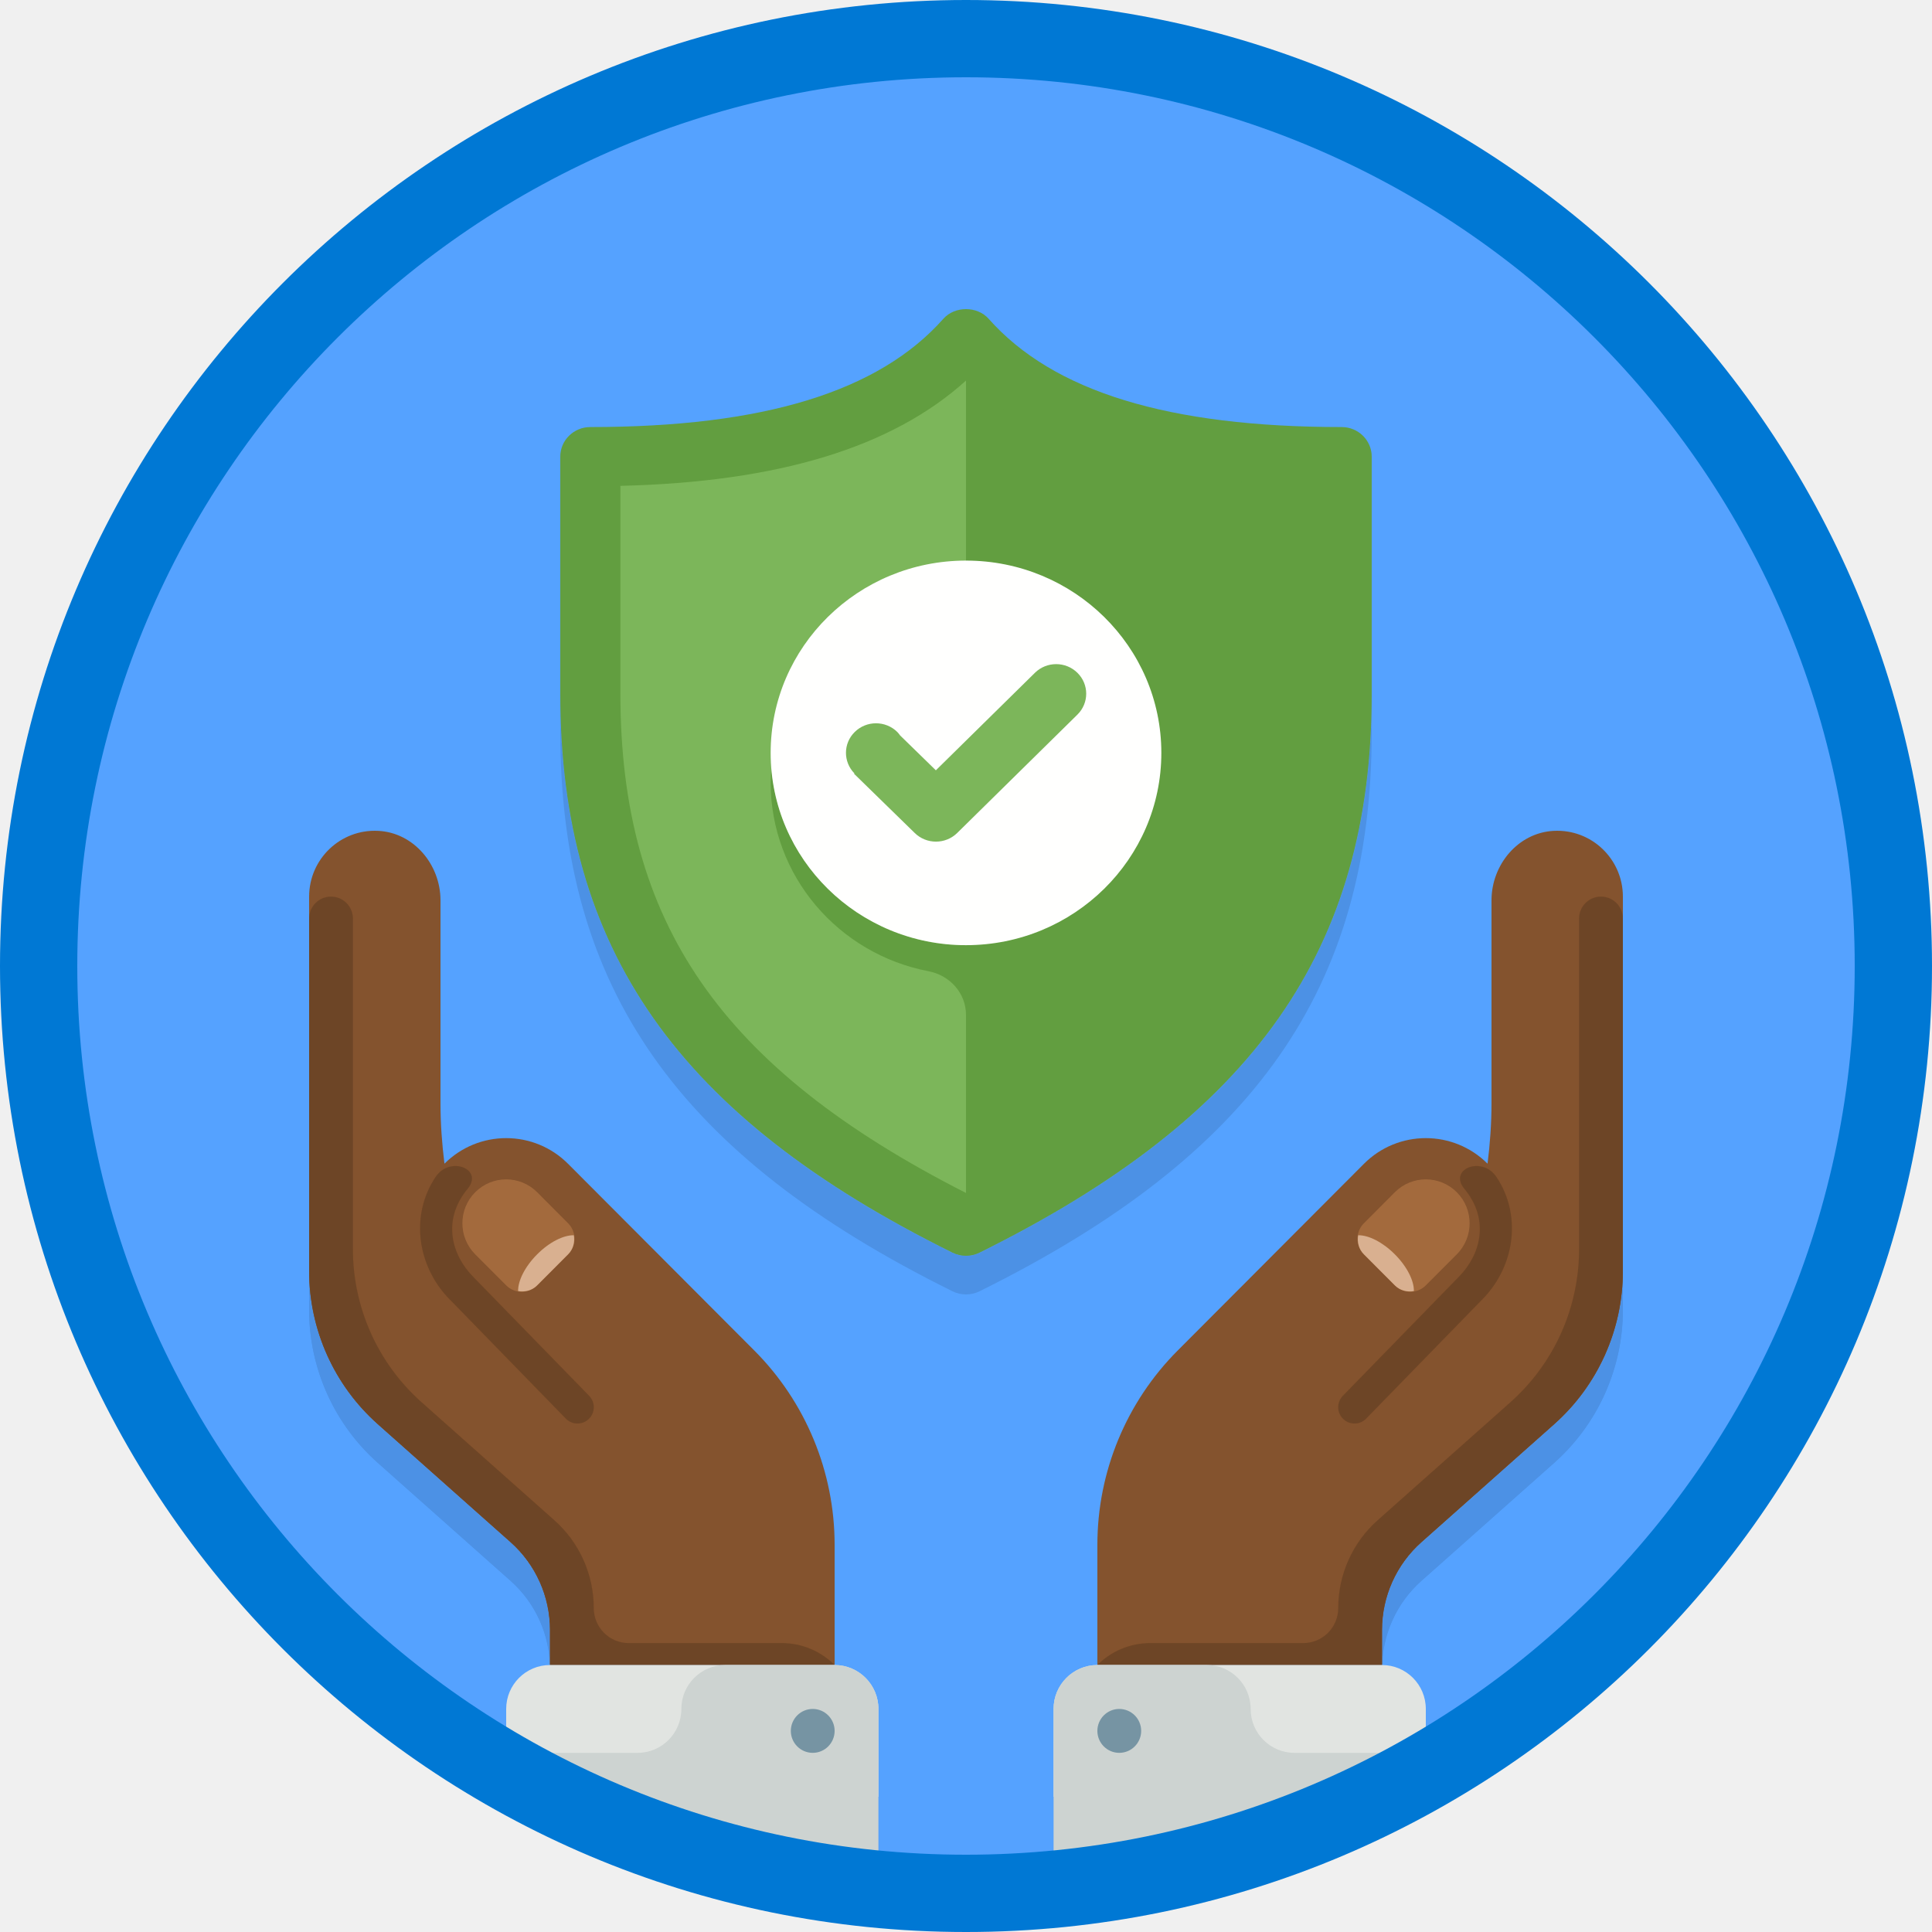
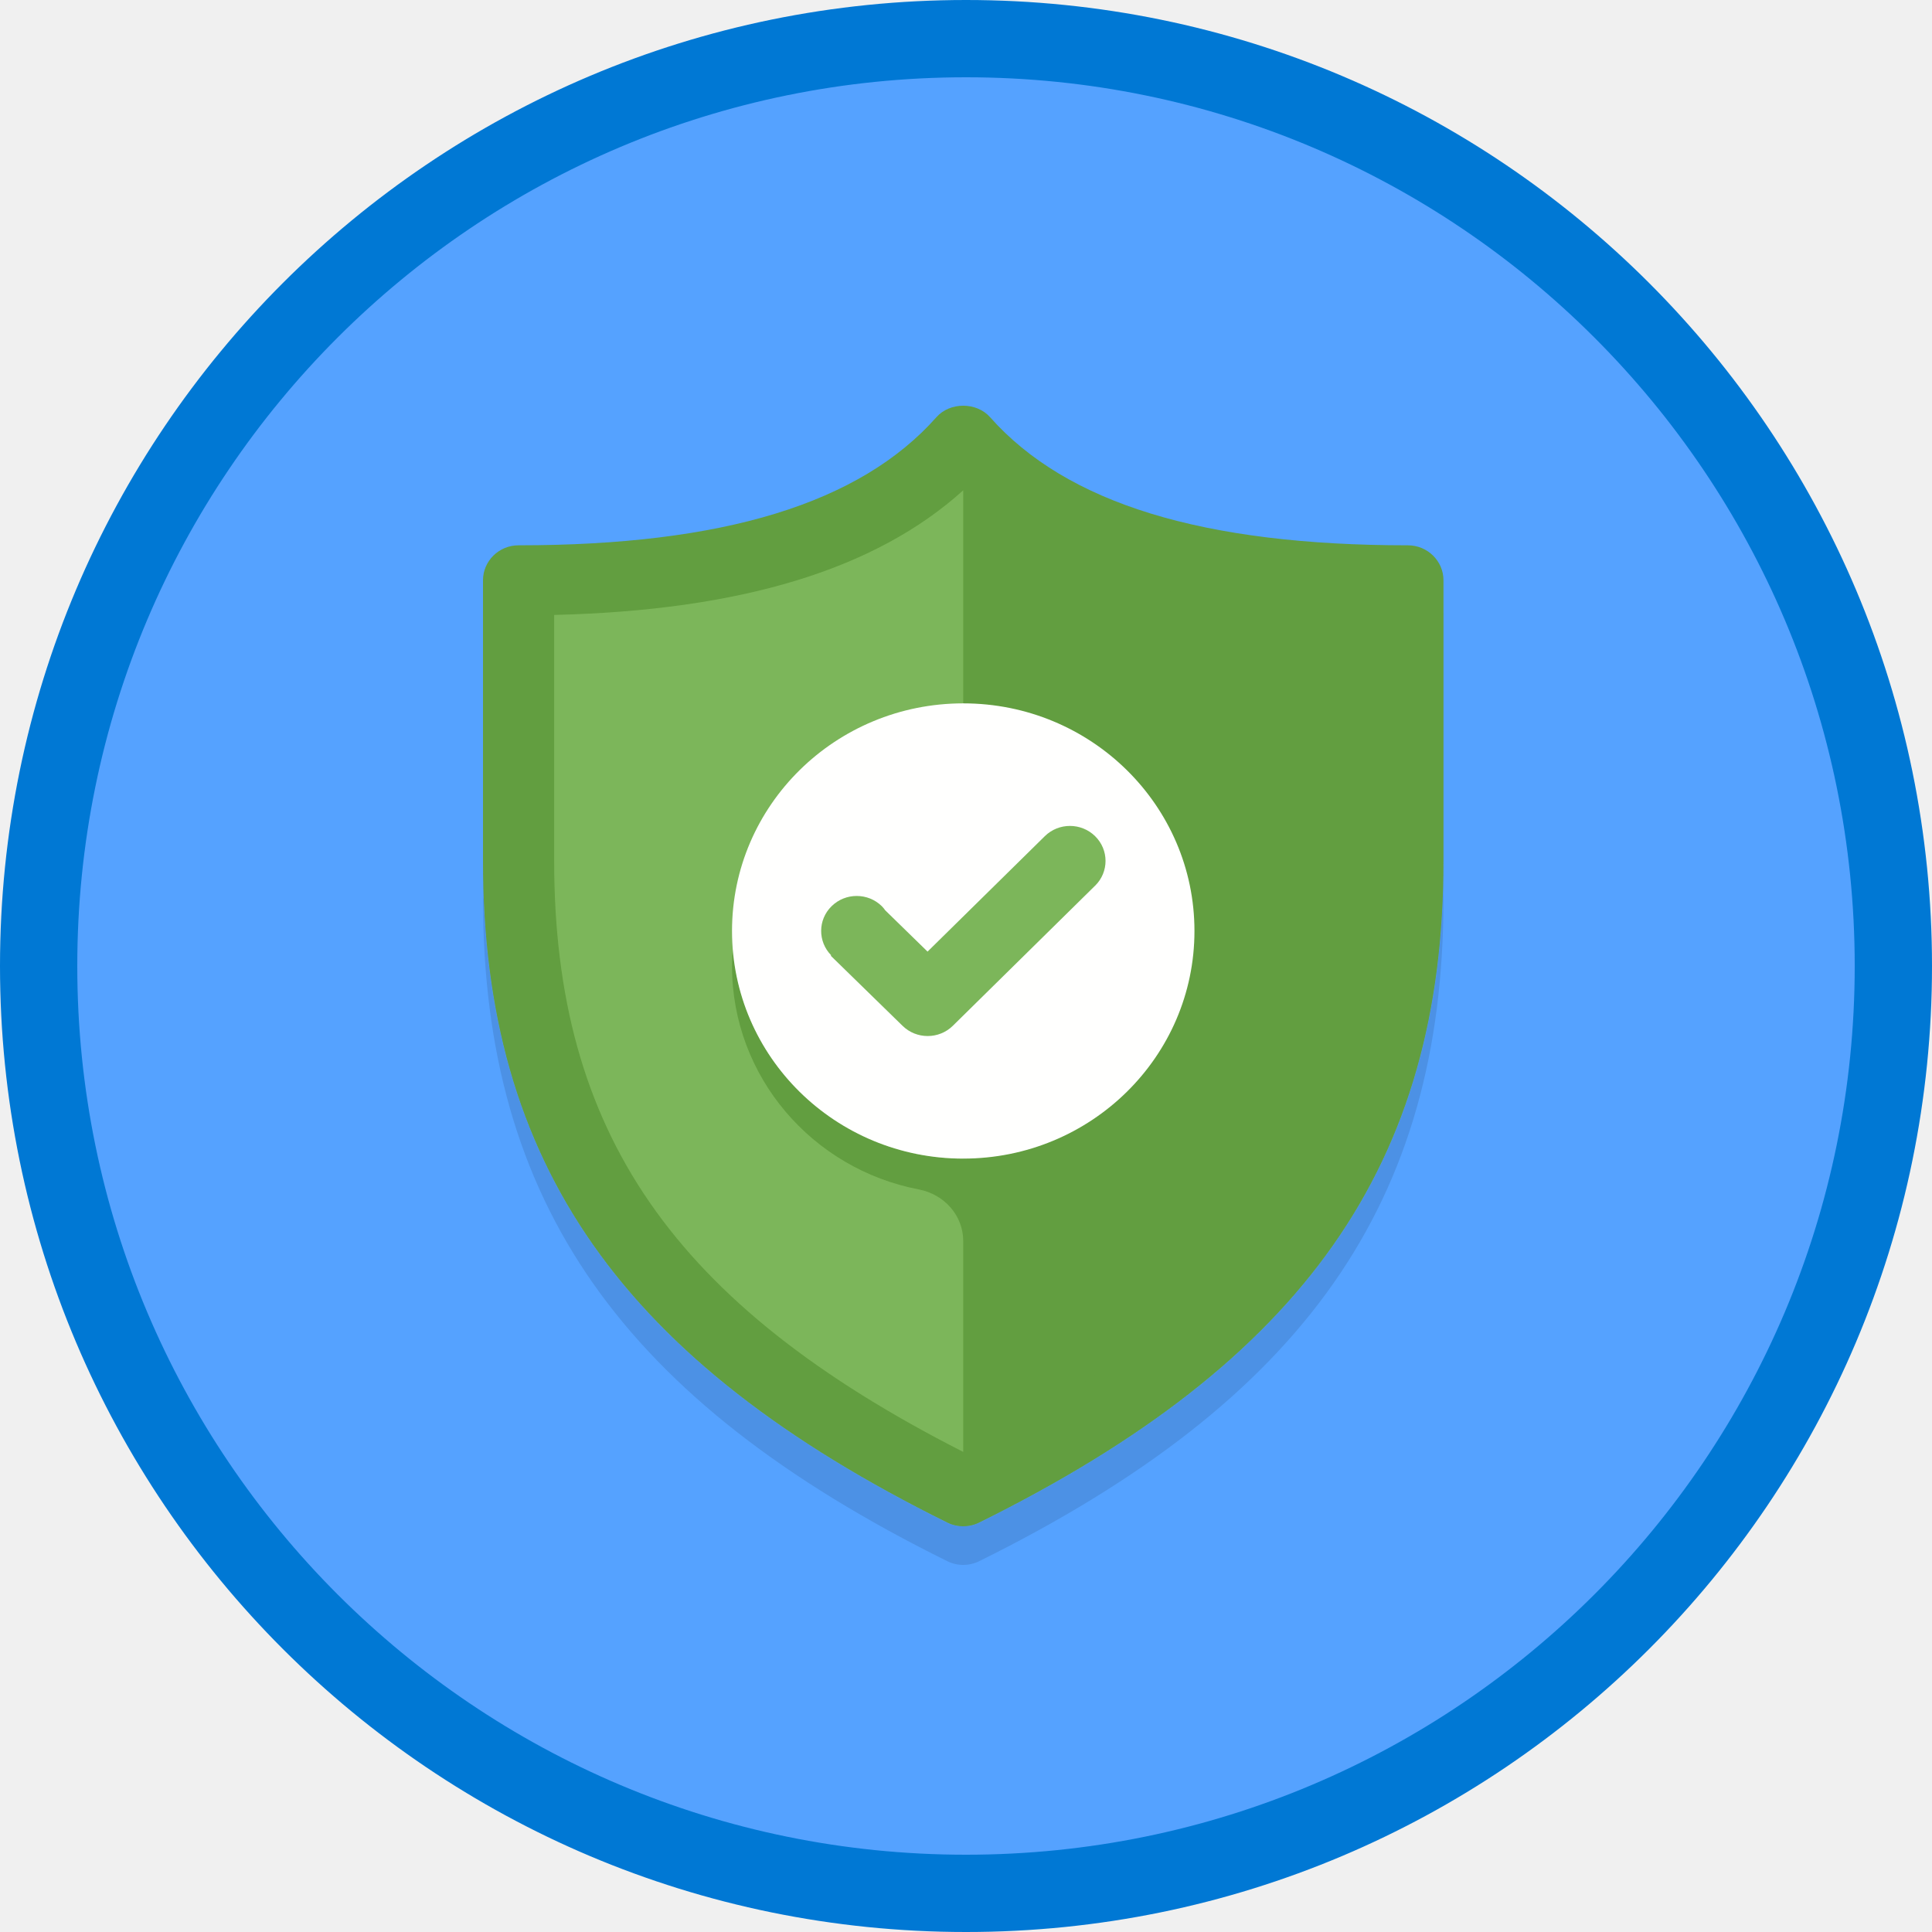
<svg xmlns="http://www.w3.org/2000/svg" xmlns:xlink="http://www.w3.org/1999/xlink" width="100px" height="100px" viewBox="0 0 100 100" version="1.1">
  <defs>
    <rect id="path-1" x="0" y="0" width="96" height="96" rx="48" />
-     <filter x="-1.5%" y="-1.8%" width="102.9%" height="107.0%" filterUnits="objectBoundingBox" id="filter-3">
-       <feOffset dx="0" dy="2" in="SourceAlpha" result="shadowOffsetOuter1" />
-       <feColorMatrix values="0 0 0 0 0   0 0 0 0 0   0 0 0 0 0  0 0 0 0.103 0" type="matrix" in="shadowOffsetOuter1" result="shadowMatrixOuter1" />
-       <feMerge>
-         <feMergeNode in="shadowMatrixOuter1" />
-         <feMergeNode in="SourceGraphic" />
-       </feMerge>
-     </filter>
-     <filter x="-2.4%" y="-2.0%" width="104.8%" height="108.2%" filterUnits="objectBoundingBox" id="filter-4">
+     <filter x="-2.0%" y="-1.7%" width="104.6%" height="106.9%" filterUnits="objectBoundingBox" id="filter-3">
      <feOffset dx="0" dy="2" in="SourceAlpha" result="shadowOffsetOuter1" />
      <feColorMatrix values="0 0 0 0 0   0 0 0 0 0   0 0 0 0 0  0 0 0 0.103 0" type="matrix" in="shadowOffsetOuter1" result="shadowMatrixOuter1" />
      <feMerge>
        <feMergeNode in="shadowMatrixOuter1" />
        <feMergeNode in="SourceGraphic" />
      </feMerge>
    </filter>
  </defs>
-   <g id="Badges-FINAL" stroke="none" stroke-width="1" fill="none" fill-rule="evenodd">
+   <g id="Badges" stroke="none" stroke-width="1" fill="none" fill-rule="evenodd">
    <g id="Secure-your-web-data" transform="translate(-577, -1318)">
-       <g id="secure-your-azure-resources-with-conditional-access" transform="translate(577, 1318)">
+       <g id="Secure-your-web-data/secure-your-azure-resources-with-conditional-access" transform="translate(577, 1318)">
        <g id="Mask" transform="translate(2, 2)">
          <mask id="mask-2" fill="white">
            <use xlink:href="#path-1" />
          </mask>
          <use id="BG" fill="#55A2FF" fill-rule="nonzero" xlink:href="#path-1" />
-           <g id="Hands" filter="url(#filter-3)" mask="url(#mask-2)">
-             <g transform="translate(14, 41)">
-               <path d="M23.049,26.909 L13.405,17.241 C11.638,15.468 8.775,15.466 7.005,17.232 C6.876,16.199 6.8,15.16 6.8,14.12 L6.8,3.602 C6.8,1.756 5.422,0.101 3.582,0.005 C1.622,-0.098 0,1.466 0,3.409 L0,22.795 C0,25.823 1.294,28.707 3.554,30.716 L10.426,36.823 C11.724,37.976 12.467,39.632 12.467,41.371 L12.467,43.182 L27.2,43.182 L27.2,36.959 C27.2,33.189 25.706,29.574 23.049,26.909" id="Fill-113" fill="#84522D" />
-               <path d="M14.733,40.234 C14.733,38.496 13.991,36.84 12.692,35.687 L5.821,29.58 C3.561,27.571 2.267,24.687 2.267,21.658 L2.267,4.546 C2.267,3.918 1.759,3.409 1.133,3.409 C0.508,3.409 0,3.918 0,4.546 L0,22.795 C0,25.823 1.294,28.707 3.554,30.716 L10.426,36.823 C11.724,37.976 12.467,39.632 12.467,41.371 L12.467,43.182 L27.2,43.182 C26.475,42.455 25.49,42.046 24.464,42.046 L16.54,42.046 C15.543,42.046 14.733,41.234 14.733,40.234" id="Fill-114" fill="#6D4526" />
-               <path d="M8.5,23.096 C7.397,21.99 6.848,20.171 8.206,18.529 C9.047,17.512 7.301,16.815 6.556,17.904 C6.471,18.027 6.387,18.166 6.305,18.321 C5.259,20.273 5.723,22.699 7.286,24.266 L13.288,30.427 C13.611,30.759 14.143,30.767 14.476,30.446 C14.812,30.12 14.821,29.583 14.494,29.248 L8.5,23.096" id="Fill-115" fill="#6D4526" />
-               <path d="M12.467,43.182 L27.2,43.182 C28.451,43.182 29.467,44.199 29.467,45.455 L29.467,50 L10.2,50 L10.2,45.455 C10.2,44.199 11.214,43.182 12.467,43.182" id="Fill-116" fill="#E1E4E1" />
-               <path d="M17,47.727 C18.252,47.727 19.267,46.71 19.267,45.455 C19.267,44.199 20.282,43.182 21.533,43.182 L27.2,43.182 C28.452,43.182 29.467,44.199 29.467,45.455 L29.467,56.202 L10.2,50 C10.2,48.745 11.215,47.727 12.467,47.727 L17,47.727 Z" id="Fill-117" fill="#CDD3D1" />
-               <path d="M26.067,45.455 C25.441,45.455 24.933,45.964 24.933,46.591 C24.933,47.218 25.441,47.727 26.067,47.727 C26.692,47.727 27.2,47.218 27.2,46.591 C27.2,45.964 26.692,45.455 26.067,45.455" id="Fill-118" fill="#7694A3" />
-               <path d="M13.405,21.924 L11.803,23.531 C11.361,23.975 10.643,23.975 10.2,23.531 L8.597,21.924 C7.712,21.037 7.712,19.597 8.597,18.709 C9.483,17.822 10.917,17.822 11.803,18.709 L13.405,20.317 C13.848,20.76 13.848,21.48 13.405,21.924" id="Fill-119" fill="#A36B3D" />
-               <path d="M11.803,21.924 C11.166,22.563 10.806,23.299 10.818,23.827 C11.167,23.887 11.534,23.8 11.803,23.531 L13.405,21.924 C13.675,21.655 13.76,21.285 13.702,20.937 C13.174,20.925 12.441,21.284 11.803,21.924" id="Fill-120" fill="#D9B090" />
-               <path d="M44.951,26.909 L54.595,17.241 C56.362,15.468 59.225,15.466 60.995,17.232 C61.124,16.199 61.2,15.16 61.2,14.12 L61.2,3.602 C61.2,1.756 62.578,0.101 64.418,0.005 C66.378,-0.098 68,1.466 68,3.409 L68,22.795 C68,25.823 66.706,28.707 64.446,30.716 L57.574,36.823 C56.276,37.976 55.533,39.632 55.533,41.371 L55.533,43.182 L40.8,43.182 L40.8,36.959 C40.8,33.189 42.294,29.574 44.951,26.909" id="Fill-121" fill="#84522D" />
-               <path d="M53.267,40.234 C53.267,38.496 54.009,36.84 55.308,35.687 L62.179,29.58 C64.439,27.571 65.733,24.687 65.733,21.658 L65.733,4.546 C65.733,3.918 66.241,3.409 66.867,3.409 C67.492,3.409 68,3.918 68,4.546 L68,22.795 C68,25.823 66.706,28.707 64.446,30.716 L57.574,36.823 C56.276,37.976 55.533,39.632 55.533,41.371 L55.533,43.182 L40.8,43.182 C41.525,42.455 42.51,42.046 43.536,42.046 L51.46,42.046 C52.457,42.046 53.267,41.234 53.267,40.234" id="Fill-122" fill="#6D4526" />
-               <path d="M59.5,23.096 C60.603,21.99 61.152,20.171 59.794,18.529 C58.953,17.512 60.699,16.815 61.444,17.904 C61.529,18.027 61.613,18.166 61.695,18.321 C62.741,20.273 62.277,22.699 60.714,24.266 L54.712,30.427 C54.389,30.759 53.857,30.767 53.524,30.446 C53.188,30.12 53.179,29.583 53.506,29.248 L59.5,23.096" id="Fill-123" fill="#6D4526" />
-               <path d="M57.8,45.455 L57.8,50 L38.533,50 L38.533,45.455 C38.533,44.199 39.549,43.182 40.8,43.182 L55.533,43.182 C56.786,43.182 57.8,44.199 57.8,45.455" id="Fill-124" fill="#E1E4E1" />
-               <path d="M51,47.727 C49.748,47.727 48.733,46.71 48.733,45.455 C48.733,44.199 47.719,43.182 46.467,43.182 L40.8,43.182 C39.548,43.182 38.533,44.199 38.533,45.455 L38.533,56.202 L57.8,50 C57.8,48.745 56.786,47.727 55.533,47.727 L51,47.727 Z" id="Fill-125" fill="#CDD3D1" />
-               <path d="M41.933,45.455 C42.559,45.455 43.067,45.964 43.067,46.591 C43.067,47.218 42.559,47.727 41.933,47.727 C41.308,47.727 40.8,47.218 40.8,46.591 C40.8,45.964 41.308,45.455 41.933,45.455" id="Fill-126" fill="#7694A3" />
-               <path d="M54.595,21.924 L56.197,23.531 C56.639,23.975 57.357,23.975 57.8,23.531 L59.403,21.924 C60.288,21.037 60.288,19.597 59.403,18.709 C58.517,17.822 57.083,17.822 56.197,18.709 L54.595,20.317 C54.152,20.76 54.152,21.48 54.595,21.924" id="Fill-127" fill="#A36B3D" />
-               <path d="M56.197,21.924 C56.834,22.563 57.194,23.299 57.182,23.827 C56.833,23.887 56.466,23.8 56.197,23.531 L54.595,21.924 C54.325,21.655 54.24,21.285 54.298,20.937 C54.826,20.925 55.559,21.284 56.197,21.924" id="Fill-128" fill="#D9B090" />
-             </g>
-           </g>
-           <g id="Shield" filter="url(#filter-4)" mask="url(#mask-2)">
-             <g transform="translate(27, 14)">
-               <path d="M21,1.531 C16.923,6.131 9.742,7.656 1.556,7.656 L1.556,19.906 C1.556,32.536 7.243,40.664 21,47.469 C34.757,40.664 40.444,32.536 40.444,19.906 L40.444,7.656 C32.259,7.656 25.077,6.131 21,1.531" id="Fill-22" fill="#7CB65A" />
-               <path d="M21,1.531 L21,32.922 C15.678,32.922 11.327,28.872 10.928,23.734 C10.908,23.988 10.889,24.241 10.889,24.5 C10.889,29.342 14.402,33.377 19.056,34.269 C20.173,34.484 21,35.411 21,36.531 L21,47.469 C34.757,40.664 40.444,32.536 40.444,19.906 L40.444,7.656 C32.259,7.656 25.077,6.131 21,1.531" id="Fill-23" fill="#629E3F" />
-               <path d="M3.111,9.148 L3.111,19.892 C3.111,31.757 8.307,39.293 21,45.748 C33.693,39.293 38.889,31.757 38.889,19.892 L38.889,9.148 C30.712,8.951 24.83,7.159 21,3.698 C17.17,7.159 11.288,8.951 3.111,9.148 Z M21,49 C20.76,49 20.522,48.946 20.302,48.837 C6.072,41.795 0,33.138 0,19.892 L0,7.636 C0,6.79 0.696,6.104 1.556,6.104 C10.511,6.104 16.487,4.271 19.828,0.5 C20.419,-0.167 21.581,-0.167 22.172,0.5 C25.513,4.271 31.489,6.104 40.444,6.104 C41.303,6.104 42,6.79 42,7.636 L42,19.892 C42,33.138 35.928,41.795 21.698,48.837 C21.478,48.946 21.24,49 21,49 Z" id="Fill-24" fill="#629E3F" />
-               <path d="M31.111,22.969 C31.111,28.465 26.584,32.922 21,32.922 C15.416,32.922 10.889,28.465 10.889,22.969 C10.889,17.472 15.416,13.016 21,13.016 C26.584,13.016 31.111,17.472 31.111,22.969" id="Fill-25" fill="#FFFFFE" />
-               <path d="M26.766,18.824 C26.159,18.226 25.174,18.226 24.567,18.824 L19.44,23.871 L17.588,22.064 C17.544,22.003 17.498,21.941 17.442,21.886 C16.834,21.288 15.849,21.288 15.242,21.886 C14.64,22.476 14.636,23.433 15.226,24.033 L15.207,24.051 L18.345,27.114 C18.952,27.712 19.938,27.712 20.545,27.114 L26.762,20.993 C26.763,20.992 26.765,20.99 26.766,20.989 C27.374,20.391 27.374,19.42 26.766,18.824" id="Fill-26" fill="#7CB65A" />
+           <g id="Shield" filter="url(#filter-3)" mask="url(#mask-2)">
+             <g transform="translate(23, 19)">
+               <path d="M24.857,1.812 C20.031,7.257 11.531,9.062 1.841,9.062 L1.841,23.562 C1.841,38.512 8.573,48.133 24.857,56.188 C41.14,48.133 47.873,38.512 47.873,23.562 L47.873,9.062 C38.184,9.062 29.683,7.257 24.857,1.812" id="Fill-22" fill="#7CB65A" />
+               <path d="M24.857,1.812 L24.857,38.969 C18.558,38.969 13.407,34.175 12.935,28.094 C12.912,28.394 12.889,28.694 12.889,29 C12.889,34.731 17.047,39.508 22.556,40.564 C23.879,40.818 24.857,41.915 24.857,43.241 L24.857,56.188 C41.14,48.133 47.873,38.512 47.873,23.562 L47.873,9.062 C38.184,9.062 29.683,7.257 24.857,1.812" id="Fill-23" fill="#629E3F" />
+               <path d="M3.683,10.829 L3.683,23.545 C3.683,37.589 9.832,46.511 24.857,54.151 C39.882,46.511 46.032,37.589 46.032,23.545 L46.032,10.829 C36.353,10.595 29.39,8.474 24.857,4.377 C20.324,8.474 13.361,10.595 3.683,10.829 Z M24.857,58 C24.574,58 24.291,57.936 24.03,57.807 C7.187,49.471 0,39.224 0,23.545 L0,9.038 C0,8.037 0.824,7.225 1.841,7.225 C12.441,7.225 19.516,5.055 23.47,0.592 C24.169,-0.198 25.545,-0.198 26.245,0.592 C30.199,5.055 37.273,7.225 47.873,7.225 C48.889,7.225 49.714,8.037 49.714,9.038 L49.714,23.545 C49.714,39.224 42.527,49.471 25.684,57.807 C25.423,57.936 25.141,58 24.857,58 Z" id="Fill-24" fill="#629E3F" />
+               <path d="M36.825,27.188 C36.825,33.693 31.467,38.969 24.857,38.969 C18.247,38.969 12.889,33.693 12.889,27.188 C12.889,20.682 18.247,15.406 24.857,15.406 C31.467,15.406 36.825,20.682 36.825,27.188" id="Fill-25" fill="#FFFFFE" />
+               <path d="M31.683,22.281 C30.964,21.573 29.797,21.573 29.079,22.281 L23.01,28.255 L20.818,26.116 C20.766,26.044 20.712,25.971 20.645,25.906 C19.926,25.198 18.76,25.198 18.042,25.906 C17.329,26.605 17.325,27.738 18.022,28.447 L18,28.469 L21.714,32.094 C22.433,32.802 23.6,32.802 24.319,32.094 L31.677,24.848 C31.679,24.848 31.681,24.846 31.683,24.844 C32.402,24.136 32.402,22.987 31.683,22.281" id="Fill-26" fill="#7CB65A" />
            </g>
          </g>
        </g>
        <g id="Azure-Border" stroke="#0078D4" stroke-width="4">
          <rect x="2" y="2" width="96" height="96" rx="48" />
        </g>
      </g>
    </g>
  </g>
</svg>
